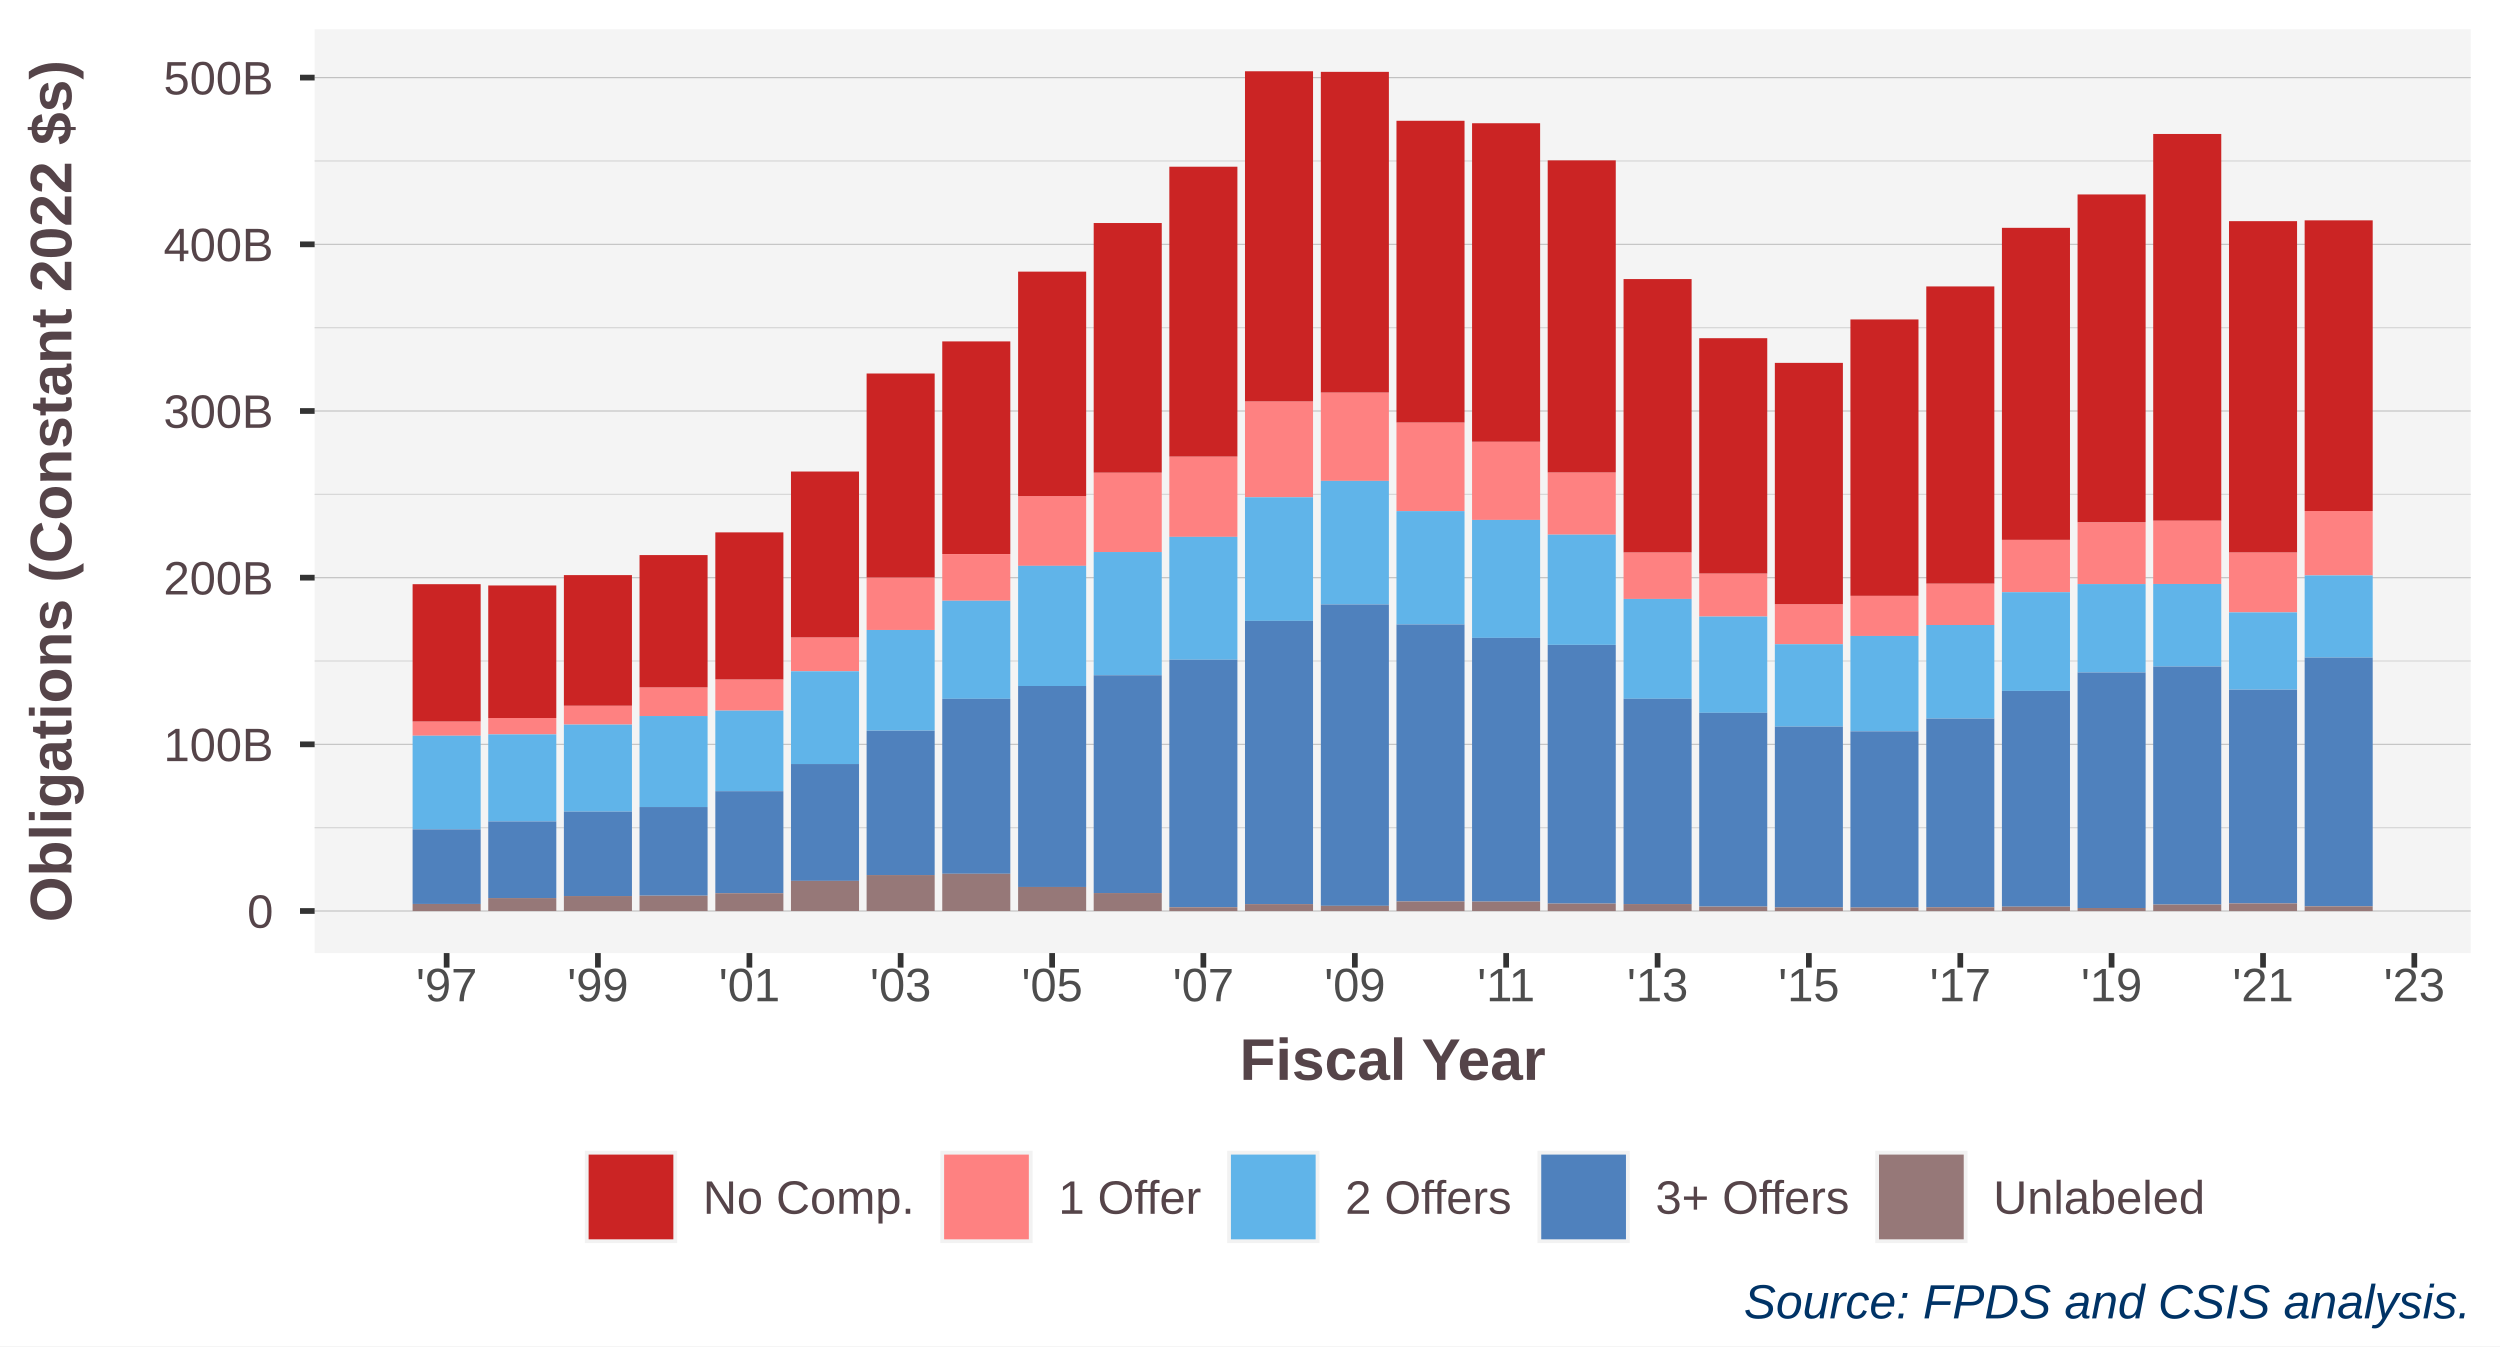
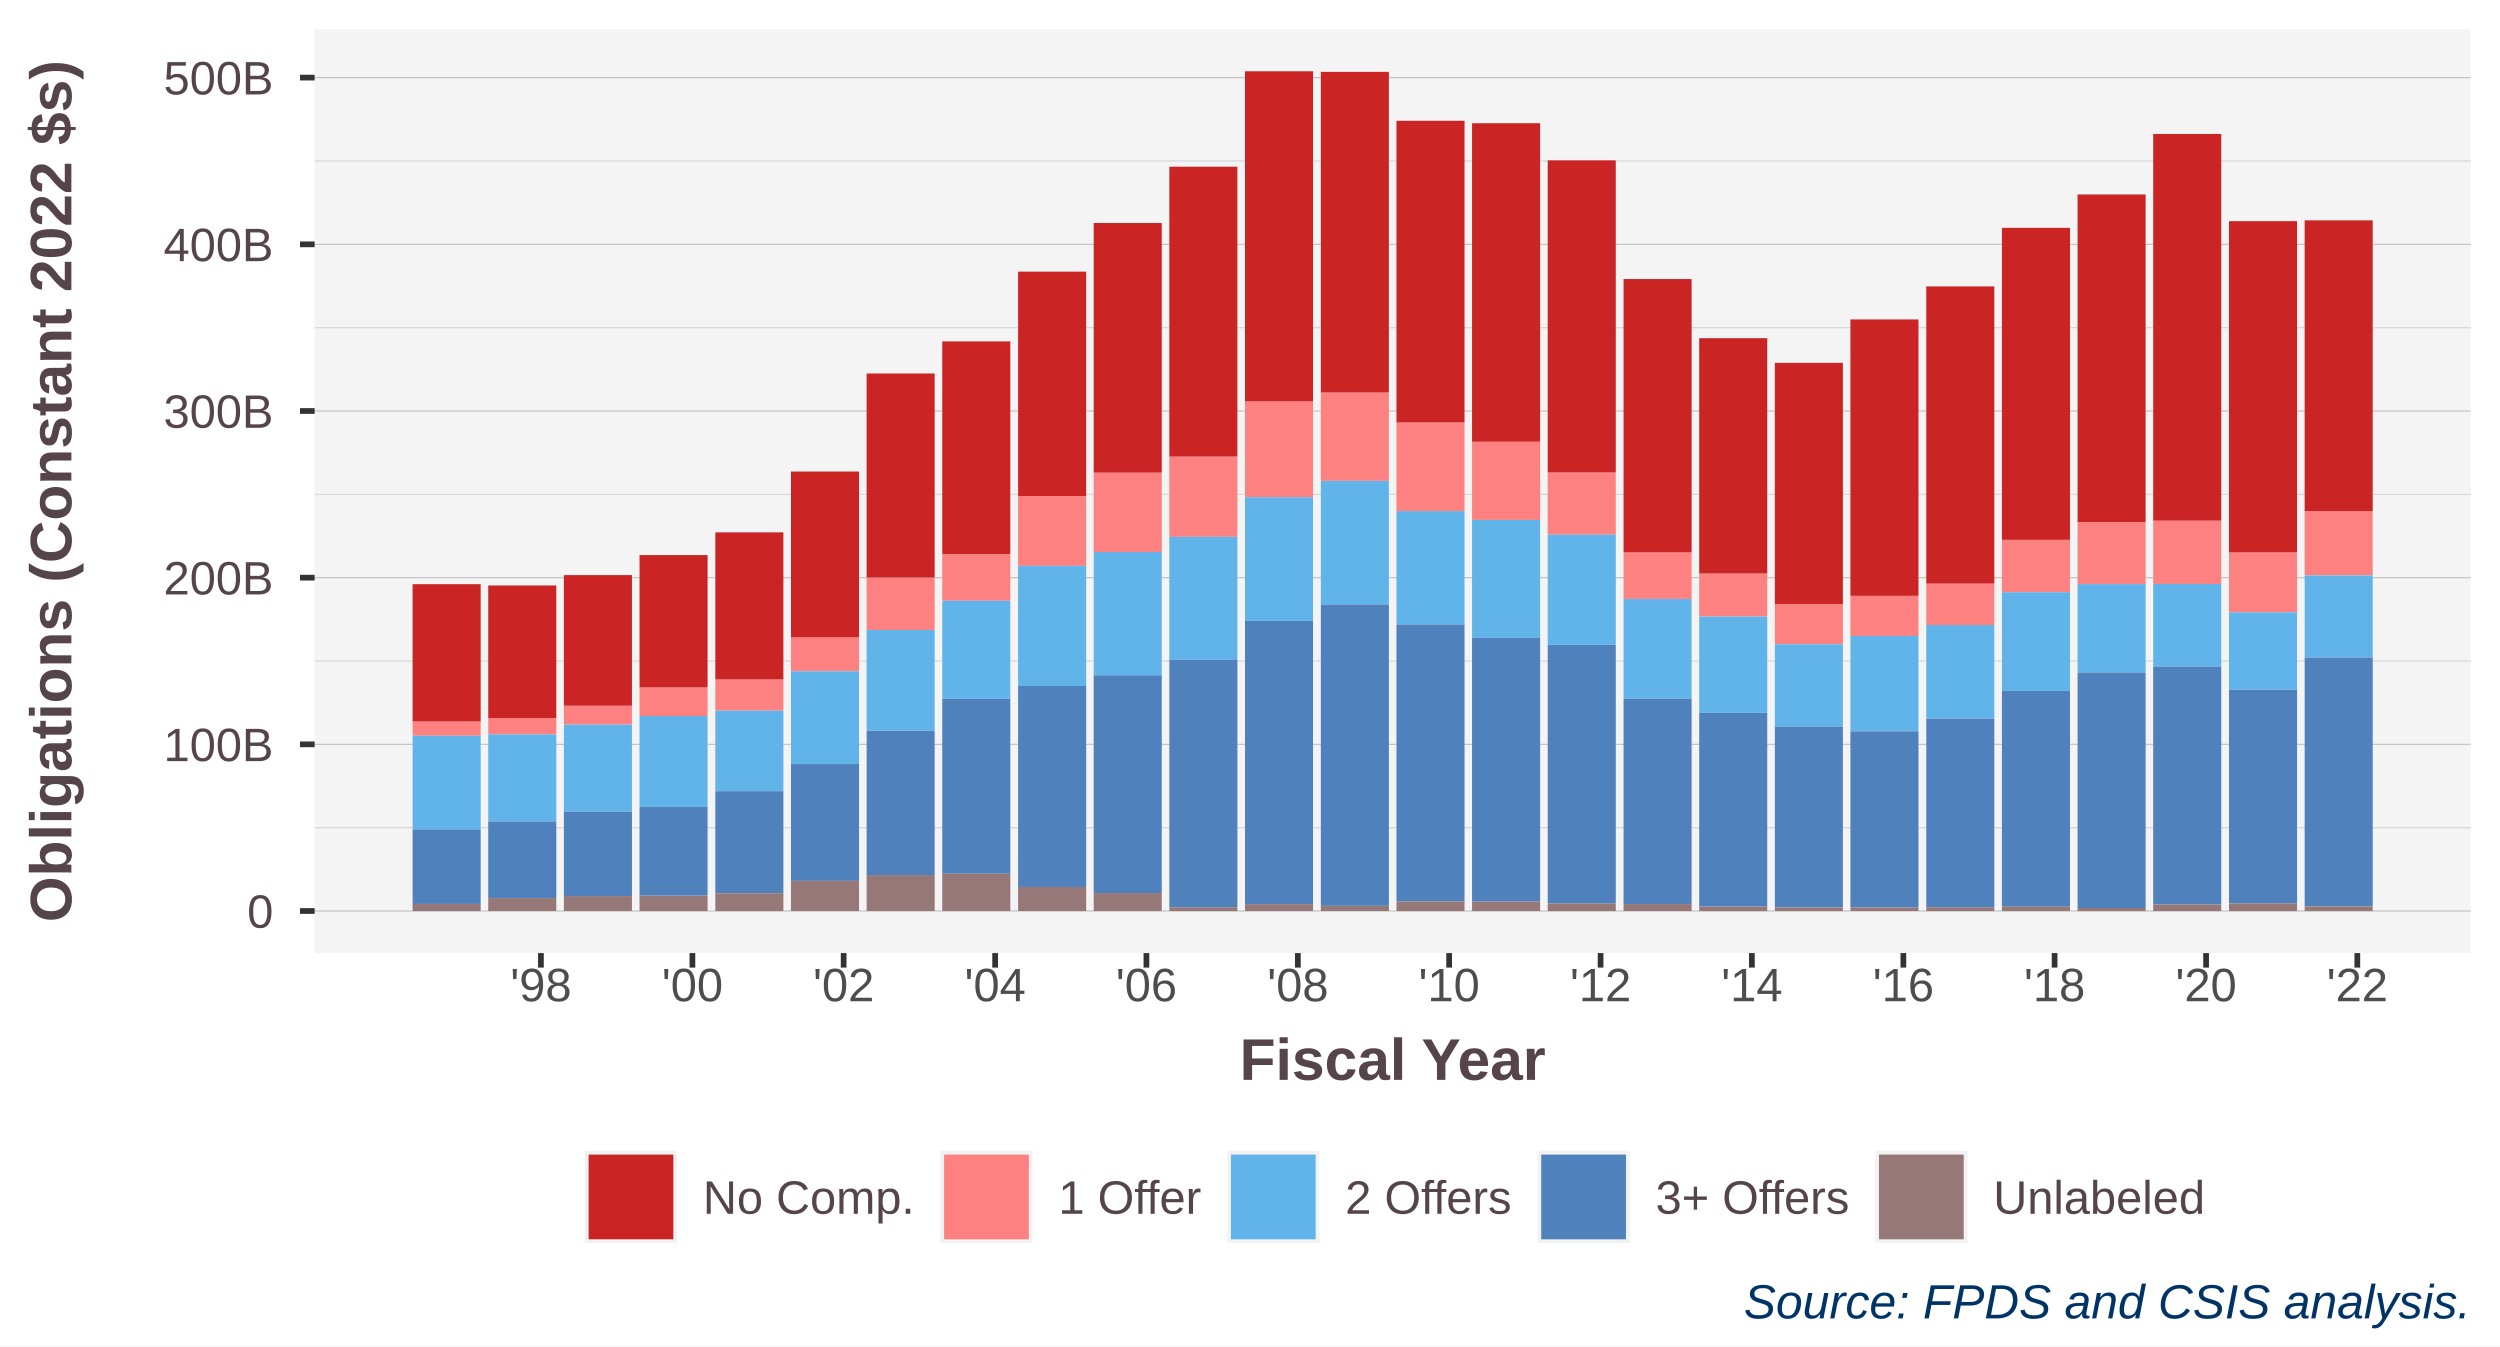
<svg xmlns="http://www.w3.org/2000/svg" class="svglite" width="468.00pt" height="252.00pt" viewBox="0 0 468.00 252.00">
  <defs>
    <style type="text/css">
    .svglite line, .svglite polyline, .svglite polygon, .svglite path, .svglite rect, .svglite circle {
      fill: none;
      stroke: #000000;
      stroke-linecap: round;
      stroke-linejoin: round;
      stroke-miterlimit: 10.00;
    }
    .svglite text {
      white-space: pre;
    }
  </style>
  </defs>
  <rect width="100%" height="100%" style="stroke: none; fill: #FFFFFF;" />
  <defs>
    <clipPath id="cpMC4wMHw0NjguMDB8MC4wMHwyNTIuMDA=">
      <rect x="0.00" y="0.00" width="468.00" height="252.00" />
    </clipPath>
  </defs>
  <g clip-path="url(#cpMC4wMHw0NjguMDB8MC4wMHwyNTIuMDA=)">
    <rect x="0" y="0.00" width="468.00" height="252.00" style="stroke-width: 1.07; stroke: #FFFFFF; fill: #FFFFFF;" />
  </g>
  <defs>
    <clipPath id="cpNTguOTB8NDYyLjUyfDUuNDh8MTc4LjQx">
      <rect x="58.90" y="5.48" width="403.62" height="172.93" />
    </clipPath>
  </defs>
  <g clip-path="url(#cpNTguOTB8NDYyLjUyfDUuNDh8MTc4LjQx)">
    <rect x="58.90" y="5.48" width="403.62" height="172.93" style="stroke-width: 1.07; stroke: none; fill: #F4F4F4;" />
    <polyline points="58.90,154.94 462.52,154.94 " style="stroke-width: 0.21; stroke: #D3D3D3; stroke-linecap: butt;" />
    <polyline points="58.90,123.74 462.52,123.74 " style="stroke-width: 0.21; stroke: #D3D3D3; stroke-linecap: butt;" />
    <polyline points="58.90,92.54 462.52,92.54 " style="stroke-width: 0.21; stroke: #D3D3D3; stroke-linecap: butt;" />
    <polyline points="58.90,61.34 462.52,61.34 " style="stroke-width: 0.21; stroke: #D3D3D3; stroke-linecap: butt;" />
    <polyline points="58.90,30.13 462.52,30.13 " style="stroke-width: 0.21; stroke: #D3D3D3; stroke-linecap: butt;" />
    <polyline points="58.90,170.54 462.52,170.54 " style="stroke-width: 0.21; stroke: #BEBEBE; stroke-linecap: butt;" />
    <polyline points="58.90,139.34 462.52,139.34 " style="stroke-width: 0.21; stroke: #BEBEBE; stroke-linecap: butt;" />
    <polyline points="58.90,108.14 462.52,108.14 " style="stroke-width: 0.21; stroke: #BEBEBE; stroke-linecap: butt;" />
    <polyline points="58.90,76.94 462.52,76.94 " style="stroke-width: 0.21; stroke: #BEBEBE; stroke-linecap: butt;" />
    <polyline points="58.90,45.74 462.52,45.74 " style="stroke-width: 0.21; stroke: #BEBEBE; stroke-linecap: butt;" />
    <polyline points="58.90,14.53 462.52,14.53 " style="stroke-width: 0.21; stroke: #BEBEBE; stroke-linecap: butt;" />
    <rect x="77.24" y="135.06" width="12.74" height="2.67" style="stroke-width: 1.07; stroke: none; stroke-linecap: butt; stroke-linejoin: miter; fill: #FE8181;" />
    <rect x="91.40" y="134.41" width="12.74" height="3.07" style="stroke-width: 1.07; stroke: none; stroke-linecap: butt; stroke-linejoin: miter; fill: #FE8181;" />
    <rect x="105.56" y="132.11" width="12.74" height="3.53" style="stroke-width: 1.07; stroke: none; stroke-linecap: butt; stroke-linejoin: miter; fill: #FE8181;" />
    <rect x="119.72" y="128.66" width="12.74" height="5.38" style="stroke-width: 1.07; stroke: none; stroke-linecap: butt; stroke-linejoin: miter; fill: #FE8181;" />
    <rect x="133.91" y="127.19" width="12.74" height="5.84" style="stroke-width: 1.07; stroke: none; stroke-linecap: butt; stroke-linejoin: miter; fill: #FE8181;" />
    <rect x="148.07" y="119.30" width="12.74" height="6.35" style="stroke-width: 1.07; stroke: none; stroke-linecap: butt; stroke-linejoin: miter; fill: #FE8181;" />
    <rect x="162.23" y="108.11" width="12.74" height="9.82" style="stroke-width: 1.07; stroke: none; stroke-linecap: butt; stroke-linejoin: miter; fill: #FE8181;" />
    <rect x="176.39" y="103.72" width="12.74" height="8.74" style="stroke-width: 1.07; stroke: none; stroke-linecap: butt; stroke-linejoin: miter; fill: #FE8181;" />
    <rect x="190.59" y="92.87" width="12.74" height="13.06" style="stroke-width: 1.07; stroke: none; stroke-linecap: butt; stroke-linejoin: miter; fill: #FE8181;" />
    <rect x="204.74" y="88.49" width="12.74" height="14.85" style="stroke-width: 1.07; stroke: none; stroke-linecap: butt; stroke-linejoin: miter; fill: #FE8181;" />
    <rect x="218.90" y="85.47" width="12.74" height="15.03" style="stroke-width: 1.07; stroke: none; stroke-linecap: butt; stroke-linejoin: miter; fill: #FE8181;" />
    <rect x="233.06" y="75.14" width="12.74" height="17.95" style="stroke-width: 1.07; stroke: none; stroke-linecap: butt; stroke-linejoin: miter; fill: #FE8181;" />
    <rect x="247.26" y="73.48" width="12.74" height="16.54" style="stroke-width: 1.07; stroke: none; stroke-linecap: butt; stroke-linejoin: miter; fill: #FE8181;" />
    <rect x="261.42" y="79.09" width="12.74" height="16.58" style="stroke-width: 1.07; stroke: none; stroke-linecap: butt; stroke-linejoin: miter; fill: #FE8181;" />
    <rect x="275.57" y="82.69" width="12.74" height="14.64" style="stroke-width: 1.07; stroke: none; stroke-linecap: butt; stroke-linejoin: miter; fill: #FE8181;" />
    <rect x="289.73" y="88.44" width="12.74" height="11.65" style="stroke-width: 1.07; stroke: none; stroke-linecap: butt; stroke-linejoin: miter; fill: #FE8181;" />
    <rect x="303.93" y="103.41" width="12.74" height="8.71" style="stroke-width: 1.07; stroke: none; stroke-linecap: butt; stroke-linejoin: miter; fill: #FE8181;" />
    <rect x="318.09" y="107.36" width="12.74" height="8.06" style="stroke-width: 1.07; stroke: none; stroke-linecap: butt; stroke-linejoin: miter; fill: #FE8181;" />
    <rect x="332.25" y="113.10" width="12.74" height="7.50" style="stroke-width: 1.07; stroke: none; stroke-linecap: butt; stroke-linejoin: miter; fill: #FE8181;" />
    <rect x="346.40" y="111.54" width="12.74" height="7.51" style="stroke-width: 1.07; stroke: none; stroke-linecap: butt; stroke-linejoin: miter; fill: #FE8181;" />
    <rect x="360.60" y="109.25" width="12.74" height="7.75" style="stroke-width: 1.07; stroke: none; stroke-linecap: butt; stroke-linejoin: miter; fill: #FE8181;" />
    <rect x="374.76" y="101.06" width="12.74" height="9.80" style="stroke-width: 1.07; stroke: none; stroke-linecap: butt; stroke-linejoin: miter; fill: #FE8181;" />
    <rect x="388.92" y="97.77" width="12.74" height="11.57" style="stroke-width: 1.07; stroke: none; stroke-linecap: butt; stroke-linejoin: miter; fill: #FE8181;" />
    <rect x="403.08" y="97.45" width="12.74" height="11.87" style="stroke-width: 1.07; stroke: none; stroke-linecap: butt; stroke-linejoin: miter; fill: #FE8181;" />
    <rect x="417.27" y="103.41" width="12.74" height="11.23" style="stroke-width: 1.07; stroke: none; stroke-linecap: butt; stroke-linejoin: miter; fill: #FE8181;" />
    <rect x="431.43" y="95.65" width="12.74" height="12.07" style="stroke-width: 1.07; stroke: none; stroke-linecap: butt; stroke-linejoin: miter; fill: #FE8181;" />
    <rect x="77.24" y="137.73" width="12.74" height="17.53" style="stroke-width: 1.07; stroke: none; stroke-linecap: butt; stroke-linejoin: miter; fill: #60B4E9;" />
    <rect x="91.40" y="137.48" width="12.74" height="16.29" style="stroke-width: 1.07; stroke: none; stroke-linecap: butt; stroke-linejoin: miter; fill: #60B4E9;" />
    <rect x="105.56" y="135.65" width="12.74" height="16.28" style="stroke-width: 1.07; stroke: none; stroke-linecap: butt; stroke-linejoin: miter; fill: #60B4E9;" />
    <rect x="119.72" y="134.04" width="12.74" height="17.04" style="stroke-width: 1.07; stroke: none; stroke-linecap: butt; stroke-linejoin: miter; fill: #60B4E9;" />
    <rect x="133.91" y="133.03" width="12.74" height="15.08" style="stroke-width: 1.07; stroke: none; stroke-linecap: butt; stroke-linejoin: miter; fill: #60B4E9;" />
    <rect x="148.07" y="125.66" width="12.74" height="17.38" style="stroke-width: 1.07; stroke: none; stroke-linecap: butt; stroke-linejoin: miter; fill: #60B4E9;" />
    <rect x="162.23" y="117.93" width="12.74" height="18.85" style="stroke-width: 1.07; stroke: none; stroke-linecap: butt; stroke-linejoin: miter; fill: #60B4E9;" />
    <rect x="176.39" y="112.46" width="12.74" height="18.36" style="stroke-width: 1.07; stroke: none; stroke-linecap: butt; stroke-linejoin: miter; fill: #60B4E9;" />
    <rect x="190.59" y="105.92" width="12.74" height="22.50" style="stroke-width: 1.07; stroke: none; stroke-linecap: butt; stroke-linejoin: miter; fill: #60B4E9;" />
    <rect x="204.74" y="103.34" width="12.74" height="23.07" style="stroke-width: 1.07; stroke: none; stroke-linecap: butt; stroke-linejoin: miter; fill: #60B4E9;" />
    <rect x="218.90" y="100.50" width="12.74" height="23.00" style="stroke-width: 1.07; stroke: none; stroke-linecap: butt; stroke-linejoin: miter; fill: #60B4E9;" />
    <rect x="233.06" y="93.09" width="12.74" height="23.14" style="stroke-width: 1.07; stroke: none; stroke-linecap: butt; stroke-linejoin: miter; fill: #60B4E9;" />
    <rect x="247.26" y="90.02" width="12.74" height="23.14" style="stroke-width: 1.07; stroke: none; stroke-linecap: butt; stroke-linejoin: miter; fill: #60B4E9;" />
    <rect x="261.42" y="95.68" width="12.74" height="21.22" style="stroke-width: 1.07; stroke: none; stroke-linecap: butt; stroke-linejoin: miter; fill: #60B4E9;" />
    <rect x="275.57" y="97.33" width="12.74" height="22.08" style="stroke-width: 1.07; stroke: none; stroke-linecap: butt; stroke-linejoin: miter; fill: #60B4E9;" />
    <rect x="289.73" y="100.09" width="12.74" height="20.63" style="stroke-width: 1.07; stroke: none; stroke-linecap: butt; stroke-linejoin: miter; fill: #60B4E9;" />
    <rect x="303.93" y="112.12" width="12.74" height="18.69" style="stroke-width: 1.07; stroke: none; stroke-linecap: butt; stroke-linejoin: miter; fill: #60B4E9;" />
    <rect x="318.09" y="115.42" width="12.74" height="18.02" style="stroke-width: 1.07; stroke: none; stroke-linecap: butt; stroke-linejoin: miter; fill: #60B4E9;" />
    <rect x="332.25" y="120.60" width="12.74" height="15.42" style="stroke-width: 1.07; stroke: none; stroke-linecap: butt; stroke-linejoin: miter; fill: #60B4E9;" />
    <rect x="346.40" y="119.05" width="12.74" height="17.84" style="stroke-width: 1.07; stroke: none; stroke-linecap: butt; stroke-linejoin: miter; fill: #60B4E9;" />
    <rect x="360.60" y="117.00" width="12.74" height="17.52" style="stroke-width: 1.07; stroke: none; stroke-linecap: butt; stroke-linejoin: miter; fill: #60B4E9;" />
    <rect x="374.76" y="110.86" width="12.74" height="18.48" style="stroke-width: 1.07; stroke: none; stroke-linecap: butt; stroke-linejoin: miter; fill: #60B4E9;" />
    <rect x="388.92" y="109.34" width="12.74" height="16.55" style="stroke-width: 1.07; stroke: none; stroke-linecap: butt; stroke-linejoin: miter; fill: #60B4E9;" />
    <rect x="403.08" y="109.32" width="12.74" height="15.46" style="stroke-width: 1.07; stroke: none; stroke-linecap: butt; stroke-linejoin: miter; fill: #60B4E9;" />
    <rect x="417.27" y="114.64" width="12.74" height="14.46" style="stroke-width: 1.07; stroke: none; stroke-linecap: butt; stroke-linejoin: miter; fill: #60B4E9;" />
    <rect x="431.43" y="107.72" width="12.74" height="15.38" style="stroke-width: 1.07; stroke: none; stroke-linecap: butt; stroke-linejoin: miter; fill: #60B4E9;" />
    <rect x="77.24" y="155.26" width="12.74" height="13.96" style="stroke-width: 1.07; stroke: none; stroke-linecap: butt; stroke-linejoin: miter; fill: #4F81BD;" />
    <rect x="91.40" y="153.77" width="12.74" height="14.35" style="stroke-width: 1.07; stroke: none; stroke-linecap: butt; stroke-linejoin: miter; fill: #4F81BD;" />
    <rect x="105.56" y="151.93" width="12.74" height="15.81" style="stroke-width: 1.07; stroke: none; stroke-linecap: butt; stroke-linejoin: miter; fill: #4F81BD;" />
    <rect x="119.72" y="151.08" width="12.74" height="16.59" style="stroke-width: 1.07; stroke: none; stroke-linecap: butt; stroke-linejoin: miter; fill: #4F81BD;" />
    <rect x="133.91" y="148.11" width="12.74" height="19.10" style="stroke-width: 1.07; stroke: none; stroke-linecap: butt; stroke-linejoin: miter; fill: #4F81BD;" />
    <rect x="148.07" y="143.03" width="12.74" height="21.87" style="stroke-width: 1.07; stroke: none; stroke-linecap: butt; stroke-linejoin: miter; fill: #4F81BD;" />
    <rect x="162.23" y="136.79" width="12.74" height="27.03" style="stroke-width: 1.07; stroke: none; stroke-linecap: butt; stroke-linejoin: miter; fill: #4F81BD;" />
    <rect x="176.39" y="130.82" width="12.74" height="32.75" style="stroke-width: 1.07; stroke: none; stroke-linecap: butt; stroke-linejoin: miter; fill: #4F81BD;" />
    <rect x="190.59" y="128.42" width="12.74" height="37.62" style="stroke-width: 1.07; stroke: none; stroke-linecap: butt; stroke-linejoin: miter; fill: #4F81BD;" />
    <rect x="204.74" y="126.41" width="12.74" height="40.77" style="stroke-width: 1.07; stroke: none; stroke-linecap: butt; stroke-linejoin: miter; fill: #4F81BD;" />
    <rect x="218.90" y="123.50" width="12.74" height="46.33" style="stroke-width: 1.07; stroke: none; stroke-linecap: butt; stroke-linejoin: miter; fill: #4F81BD;" />
    <rect x="233.06" y="116.23" width="12.74" height="53.02" style="stroke-width: 1.07; stroke: none; stroke-linecap: butt; stroke-linejoin: miter; fill: #4F81BD;" />
    <rect x="247.26" y="113.16" width="12.74" height="56.41" style="stroke-width: 1.07; stroke: none; stroke-linecap: butt; stroke-linejoin: miter; fill: #4F81BD;" />
    <rect x="261.42" y="116.90" width="12.74" height="51.85" style="stroke-width: 1.07; stroke: none; stroke-linecap: butt; stroke-linejoin: miter; fill: #4F81BD;" />
    <rect x="275.57" y="119.41" width="12.74" height="49.37" style="stroke-width: 1.07; stroke: none; stroke-linecap: butt; stroke-linejoin: miter; fill: #4F81BD;" />
    <rect x="289.73" y="120.73" width="12.74" height="48.42" style="stroke-width: 1.07; stroke: none; stroke-linecap: butt; stroke-linejoin: miter; fill: #4F81BD;" />
    <rect x="303.93" y="130.81" width="12.74" height="38.43" style="stroke-width: 1.07; stroke: none; stroke-linecap: butt; stroke-linejoin: miter; fill: #4F81BD;" />
    <rect x="318.09" y="133.44" width="12.74" height="36.27" style="stroke-width: 1.07; stroke: none; stroke-linecap: butt; stroke-linejoin: miter; fill: #4F81BD;" />
    <rect x="332.25" y="136.02" width="12.74" height="33.85" style="stroke-width: 1.07; stroke: none; stroke-linecap: butt; stroke-linejoin: miter; fill: #4F81BD;" />
    <rect x="346.40" y="136.90" width="12.74" height="32.99" style="stroke-width: 1.07; stroke: none; stroke-linecap: butt; stroke-linejoin: miter; fill: #4F81BD;" />
    <rect x="360.60" y="134.52" width="12.74" height="35.32" style="stroke-width: 1.07; stroke: none; stroke-linecap: butt; stroke-linejoin: miter; fill: #4F81BD;" />
    <rect x="374.76" y="129.34" width="12.74" height="40.39" style="stroke-width: 1.07; stroke: none; stroke-linecap: butt; stroke-linejoin: miter; fill: #4F81BD;" />
    <rect x="388.92" y="125.89" width="12.74" height="44.09" style="stroke-width: 1.07; stroke: none; stroke-linecap: butt; stroke-linejoin: miter; fill: #4F81BD;" />
    <rect x="403.08" y="124.78" width="12.74" height="44.55" style="stroke-width: 1.07; stroke: none; stroke-linecap: butt; stroke-linejoin: miter; fill: #4F81BD;" />
    <rect x="417.27" y="129.11" width="12.74" height="40.01" style="stroke-width: 1.07; stroke: none; stroke-linecap: butt; stroke-linejoin: miter; fill: #4F81BD;" />
    <rect x="431.43" y="123.10" width="12.74" height="46.55" style="stroke-width: 1.07; stroke: none; stroke-linecap: butt; stroke-linejoin: miter; fill: #4F81BD;" />
    <rect x="77.24" y="109.36" width="12.74" height="25.70" style="stroke-width: 1.07; stroke: none; stroke-linecap: butt; stroke-linejoin: miter; fill: #CB2424;" />
    <rect x="91.40" y="109.60" width="12.74" height="24.81" style="stroke-width: 1.07; stroke: none; stroke-linecap: butt; stroke-linejoin: miter; fill: #CB2424;" />
    <rect x="105.56" y="107.66" width="12.74" height="24.45" style="stroke-width: 1.07; stroke: none; stroke-linecap: butt; stroke-linejoin: miter; fill: #CB2424;" />
    <rect x="119.72" y="103.91" width="12.74" height="24.76" style="stroke-width: 1.07; stroke: none; stroke-linecap: butt; stroke-linejoin: miter; fill: #CB2424;" />
    <rect x="133.91" y="99.66" width="12.74" height="27.53" style="stroke-width: 1.07; stroke: none; stroke-linecap: butt; stroke-linejoin: miter; fill: #CB2424;" />
    <rect x="148.07" y="88.27" width="12.74" height="31.04" style="stroke-width: 1.07; stroke: none; stroke-linecap: butt; stroke-linejoin: miter; fill: #CB2424;" />
    <rect x="162.23" y="69.92" width="12.74" height="38.19" style="stroke-width: 1.07; stroke: none; stroke-linecap: butt; stroke-linejoin: miter; fill: #CB2424;" />
    <rect x="176.39" y="63.91" width="12.74" height="39.80" style="stroke-width: 1.07; stroke: none; stroke-linecap: butt; stroke-linejoin: miter; fill: #CB2424;" />
    <rect x="190.59" y="50.85" width="12.74" height="42.02" style="stroke-width: 1.07; stroke: none; stroke-linecap: butt; stroke-linejoin: miter; fill: #CB2424;" />
    <rect x="204.74" y="41.75" width="12.74" height="46.73" style="stroke-width: 1.07; stroke: none; stroke-linecap: butt; stroke-linejoin: miter; fill: #CB2424;" />
    <rect x="218.90" y="31.21" width="12.74" height="54.26" style="stroke-width: 1.07; stroke: none; stroke-linecap: butt; stroke-linejoin: miter; fill: #CB2424;" />
    <rect x="233.06" y="13.34" width="12.74" height="61.80" style="stroke-width: 1.07; stroke: none; stroke-linecap: butt; stroke-linejoin: miter; fill: #CB2424;" />
    <rect x="247.26" y="13.45" width="12.74" height="60.03" style="stroke-width: 1.07; stroke: none; stroke-linecap: butt; stroke-linejoin: miter; fill: #CB2424;" />
    <rect x="261.42" y="22.61" width="12.74" height="56.48" style="stroke-width: 1.07; stroke: none; stroke-linecap: butt; stroke-linejoin: miter; fill: #CB2424;" />
    <rect x="275.57" y="23.07" width="12.74" height="59.62" style="stroke-width: 1.07; stroke: none; stroke-linecap: butt; stroke-linejoin: miter; fill: #CB2424;" />
    <rect x="289.73" y="30.02" width="12.74" height="58.42" style="stroke-width: 1.07; stroke: none; stroke-linecap: butt; stroke-linejoin: miter; fill: #CB2424;" />
    <rect x="303.93" y="52.24" width="12.74" height="51.17" style="stroke-width: 1.07; stroke: none; stroke-linecap: butt; stroke-linejoin: miter; fill: #CB2424;" />
    <rect x="318.09" y="63.31" width="12.74" height="44.05" style="stroke-width: 1.07; stroke: none; stroke-linecap: butt; stroke-linejoin: miter; fill: #CB2424;" />
    <rect x="332.25" y="67.93" width="12.74" height="45.17" style="stroke-width: 1.07; stroke: none; stroke-linecap: butt; stroke-linejoin: miter; fill: #CB2424;" />
    <rect x="346.40" y="59.80" width="12.74" height="51.74" style="stroke-width: 1.07; stroke: none; stroke-linecap: butt; stroke-linejoin: miter; fill: #CB2424;" />
    <rect x="360.60" y="53.62" width="12.74" height="55.63" style="stroke-width: 1.07; stroke: none; stroke-linecap: butt; stroke-linejoin: miter; fill: #CB2424;" />
    <rect x="374.76" y="42.65" width="12.74" height="58.41" style="stroke-width: 1.07; stroke: none; stroke-linecap: butt; stroke-linejoin: miter; fill: #CB2424;" />
    <rect x="388.92" y="36.40" width="12.74" height="61.36" style="stroke-width: 1.07; stroke: none; stroke-linecap: butt; stroke-linejoin: miter; fill: #CB2424;" />
    <rect x="403.08" y="25.08" width="12.74" height="72.38" style="stroke-width: 1.07; stroke: none; stroke-linecap: butt; stroke-linejoin: miter; fill: #CB2424;" />
    <rect x="417.27" y="41.40" width="12.74" height="62.01" style="stroke-width: 1.07; stroke: none; stroke-linecap: butt; stroke-linejoin: miter; fill: #CB2424;" />
    <rect x="431.43" y="41.25" width="12.74" height="54.41" style="stroke-width: 1.07; stroke: none; stroke-linecap: butt; stroke-linejoin: miter; fill: #CB2424;" />
    <rect x="77.24" y="169.22" width="12.74" height="1.33" style="stroke-width: 1.07; stroke: none; stroke-linecap: butt; stroke-linejoin: miter; fill: #967878;" />
    <rect x="91.40" y="168.12" width="12.74" height="2.42" style="stroke-width: 1.07; stroke: none; stroke-linecap: butt; stroke-linejoin: miter; fill: #967878;" />
    <rect x="105.56" y="167.74" width="12.74" height="2.80" style="stroke-width: 1.07; stroke: none; stroke-linecap: butt; stroke-linejoin: miter; fill: #967878;" />
    <rect x="119.72" y="167.68" width="12.74" height="2.87" style="stroke-width: 1.07; stroke: none; stroke-linecap: butt; stroke-linejoin: miter; fill: #967878;" />
    <rect x="133.91" y="167.21" width="12.74" height="3.34" style="stroke-width: 1.07; stroke: none; stroke-linecap: butt; stroke-linejoin: miter; fill: #967878;" />
    <rect x="148.07" y="164.90" width="12.74" height="5.64" style="stroke-width: 1.07; stroke: none; stroke-linecap: butt; stroke-linejoin: miter; fill: #967878;" />
    <rect x="162.23" y="163.81" width="12.74" height="6.73" style="stroke-width: 1.07; stroke: none; stroke-linecap: butt; stroke-linejoin: miter; fill: #967878;" />
    <rect x="176.39" y="163.57" width="12.74" height="6.97" style="stroke-width: 1.07; stroke: none; stroke-linecap: butt; stroke-linejoin: miter; fill: #967878;" />
    <rect x="190.59" y="166.04" width="12.74" height="4.50" style="stroke-width: 1.07; stroke: none; stroke-linecap: butt; stroke-linejoin: miter; fill: #967878;" />
    <rect x="204.74" y="167.18" width="12.74" height="3.36" style="stroke-width: 1.07; stroke: none; stroke-linecap: butt; stroke-linejoin: miter; fill: #967878;" />
    <rect x="218.90" y="169.84" width="12.74" height="0.71" style="stroke-width: 1.07; stroke: none; stroke-linecap: butt; stroke-linejoin: miter; fill: #967878;" />
    <rect x="233.06" y="169.25" width="12.74" height="1.29" style="stroke-width: 1.07; stroke: none; stroke-linecap: butt; stroke-linejoin: miter; fill: #967878;" />
    <rect x="247.26" y="169.57" width="12.74" height="0.97" style="stroke-width: 1.07; stroke: none; stroke-linecap: butt; stroke-linejoin: miter; fill: #967878;" />
    <rect x="261.42" y="168.75" width="12.74" height="1.80" style="stroke-width: 1.07; stroke: none; stroke-linecap: butt; stroke-linejoin: miter; fill: #967878;" />
    <rect x="275.57" y="168.78" width="12.74" height="1.76" style="stroke-width: 1.07; stroke: none; stroke-linecap: butt; stroke-linejoin: miter; fill: #967878;" />
    <rect x="289.73" y="169.15" width="12.74" height="1.40" style="stroke-width: 1.07; stroke: none; stroke-linecap: butt; stroke-linejoin: miter; fill: #967878;" />
    <rect x="303.93" y="169.24" width="12.74" height="1.30" style="stroke-width: 1.07; stroke: none; stroke-linecap: butt; stroke-linejoin: miter; fill: #967878;" />
    <rect x="318.09" y="169.72" width="12.74" height="0.83" style="stroke-width: 1.07; stroke: none; stroke-linecap: butt; stroke-linejoin: miter; fill: #967878;" />
    <rect x="332.25" y="169.87" width="12.74" height="0.68" style="stroke-width: 1.07; stroke: none; stroke-linecap: butt; stroke-linejoin: miter; fill: #967878;" />
    <rect x="346.40" y="169.89" width="12.74" height="0.65" style="stroke-width: 1.07; stroke: none; stroke-linecap: butt; stroke-linejoin: miter; fill: #967878;" />
    <rect x="360.60" y="169.84" width="12.74" height="0.71" style="stroke-width: 1.07; stroke: none; stroke-linecap: butt; stroke-linejoin: miter; fill: #967878;" />
    <rect x="374.76" y="169.73" width="12.74" height="0.81" style="stroke-width: 1.07; stroke: none; stroke-linecap: butt; stroke-linejoin: miter; fill: #967878;" />
    <rect x="388.92" y="169.98" width="12.74" height="0.57" style="stroke-width: 1.07; stroke: none; stroke-linecap: butt; stroke-linejoin: miter; fill: #967878;" />
    <rect x="403.08" y="169.33" width="12.74" height="1.22" style="stroke-width: 1.07; stroke: none; stroke-linecap: butt; stroke-linejoin: miter; fill: #967878;" />
    <rect x="417.27" y="169.12" width="12.74" height="1.43" style="stroke-width: 1.07; stroke: none; stroke-linecap: butt; stroke-linejoin: miter; fill: #967878;" />
    <rect x="431.43" y="169.66" width="12.74" height="0.89" style="stroke-width: 1.07; stroke: none; stroke-linecap: butt; stroke-linejoin: miter; fill: #967878;" />
  </g>
  <g clip-path="url(#cpMC4wMHw0NjguMDB8MC4wMHwyNTIuMDA=)">
    <text x="51.17" y="173.69" text-anchor="end" style="font-size: 8.80px;fill: #554449; font-family: &quot;Arial&quot;;" textLength="4.90px" lengthAdjust="spacingAndGlyphs">0</text>
    <text x="51.17" y="142.49" text-anchor="end" style="font-size: 8.80px;fill: #554449; font-family: &quot;Arial&quot;;" textLength="20.56px" lengthAdjust="spacingAndGlyphs">100B</text>
    <text x="51.17" y="111.29" text-anchor="end" style="font-size: 8.80px;fill: #554449; font-family: &quot;Arial&quot;;" textLength="20.56px" lengthAdjust="spacingAndGlyphs">200B</text>
    <text x="51.17" y="80.09" text-anchor="end" style="font-size: 8.80px;fill: #554449; font-family: &quot;Arial&quot;;" textLength="20.56px" lengthAdjust="spacingAndGlyphs">300B</text>
    <text x="51.17" y="48.89" text-anchor="end" style="font-size: 8.80px;fill: #554449; font-family: &quot;Arial&quot;;" textLength="20.56px" lengthAdjust="spacingAndGlyphs">400B</text>
    <text x="51.17" y="17.68" text-anchor="end" style="font-size: 8.80px;fill: #554449; font-family: &quot;Arial&quot;;" textLength="20.56px" lengthAdjust="spacingAndGlyphs">500B</text>
    <polyline points="56.16,170.54 58.90,170.54 " style="stroke-width: 1.07; stroke: #333333; stroke-linecap: butt;" />
    <polyline points="56.16,139.34 58.90,139.34 " style="stroke-width: 1.07; stroke: #333333; stroke-linecap: butt;" />
    <polyline points="56.16,108.14 58.90,108.14 " style="stroke-width: 1.07; stroke: #333333; stroke-linecap: butt;" />
    <polyline points="56.16,76.94 58.90,76.94 " style="stroke-width: 1.07; stroke: #333333; stroke-linecap: butt;" />
    <polyline points="56.16,45.74 58.90,45.74 " style="stroke-width: 1.07; stroke: #333333; stroke-linecap: butt;" />
    <polyline points="56.16,14.53 58.90,14.53 " style="stroke-width: 1.07; stroke: #333333; stroke-linecap: butt;" />
-     <polyline points="83.61,181.14 83.61,178.41 " style="stroke-width: 1.07; stroke: #333333; stroke-linecap: butt;" />
-     <polyline points="111.93,181.14 111.93,178.41 " style="stroke-width: 1.07; stroke: #333333; stroke-linecap: butt;" />
-     <polyline points="140.29,181.14 140.29,178.41 " style="stroke-width: 1.07; stroke: #333333; stroke-linecap: butt;" />
-     <polyline points="168.60,181.14 168.60,178.41 " style="stroke-width: 1.07; stroke: #333333; stroke-linecap: butt;" />
-     <polyline points="196.96,181.14 196.96,178.41 " style="stroke-width: 1.07; stroke: #333333; stroke-linecap: butt;" />
-     <polyline points="225.27,181.14 225.27,178.41 " style="stroke-width: 1.07; stroke: #333333; stroke-linecap: butt;" />
-     <polyline points="253.63,181.14 253.63,178.41 " style="stroke-width: 1.07; stroke: #333333; stroke-linecap: butt;" />
-     <polyline points="281.95,181.14 281.95,178.41 " style="stroke-width: 1.07; stroke: #333333; stroke-linecap: butt;" />
-     <polyline points="310.30,181.14 310.30,178.41 " style="stroke-width: 1.07; stroke: #333333; stroke-linecap: butt;" />
-     <polyline points="338.62,181.14 338.62,178.41 " style="stroke-width: 1.07; stroke: #333333; stroke-linecap: butt;" />
-     <polyline points="366.97,181.14 366.97,178.41 " style="stroke-width: 1.07; stroke: #333333; stroke-linecap: butt;" />
-     <polyline points="395.29,181.14 395.29,178.41 " style="stroke-width: 1.07; stroke: #333333; stroke-linecap: butt;" />
-     <polyline points="423.64,181.14 423.64,178.41 " style="stroke-width: 1.07; stroke: #333333; stroke-linecap: butt;" />
-     <polyline points="451.96,181.14 451.96,178.41 " style="stroke-width: 1.07; stroke: #333333; stroke-linecap: butt;" />
-     <text x="83.61" y="187.44" text-anchor="middle" style="font-size: 8.80px;fill: #4D4D4D; font-family: &quot;Arial&quot;;" textLength="11.47px" lengthAdjust="spacingAndGlyphs">'97</text>
-     <text x="111.93" y="187.44" text-anchor="middle" style="font-size: 8.80px;fill: #4D4D4D; font-family: &quot;Arial&quot;;" textLength="11.47px" lengthAdjust="spacingAndGlyphs">'99</text>
-     <text x="140.29" y="187.44" text-anchor="middle" style="font-size: 8.80px;fill: #4D4D4D; font-family: &quot;Arial&quot;;" textLength="11.47px" lengthAdjust="spacingAndGlyphs">'01</text>
-     <text x="168.60" y="187.44" text-anchor="middle" style="font-size: 8.80px;fill: #4D4D4D; font-family: &quot;Arial&quot;;" textLength="11.47px" lengthAdjust="spacingAndGlyphs">'03</text>
-     <text x="196.96" y="187.44" text-anchor="middle" style="font-size: 8.80px;fill: #4D4D4D; font-family: &quot;Arial&quot;;" textLength="11.47px" lengthAdjust="spacingAndGlyphs">'05</text>
-     <text x="225.27" y="187.44" text-anchor="middle" style="font-size: 8.80px;fill: #4D4D4D; font-family: &quot;Arial&quot;;" textLength="11.47px" lengthAdjust="spacingAndGlyphs">'07</text>
-     <text x="253.63" y="187.44" text-anchor="middle" style="font-size: 8.80px;fill: #4D4D4D; font-family: &quot;Arial&quot;;" textLength="11.47px" lengthAdjust="spacingAndGlyphs">'09</text>
-     <text x="281.95" y="187.44" text-anchor="middle" style="font-size: 8.80px;fill: #4D4D4D; font-family: &quot;Arial&quot;;" textLength="10.81px" lengthAdjust="spacingAndGlyphs">'11</text>
-     <text x="310.30" y="187.44" text-anchor="middle" style="font-size: 8.80px;fill: #4D4D4D; font-family: &quot;Arial&quot;;" textLength="11.47px" lengthAdjust="spacingAndGlyphs">'13</text>
-     <text x="338.62" y="187.44" text-anchor="middle" style="font-size: 8.80px;fill: #4D4D4D; font-family: &quot;Arial&quot;;" textLength="11.47px" lengthAdjust="spacingAndGlyphs">'15</text>
-     <text x="366.97" y="187.44" text-anchor="middle" style="font-size: 8.80px;fill: #4D4D4D; font-family: &quot;Arial&quot;;" textLength="11.47px" lengthAdjust="spacingAndGlyphs">'17</text>
-     <text x="395.29" y="187.44" text-anchor="middle" style="font-size: 8.80px;fill: #4D4D4D; font-family: &quot;Arial&quot;;" textLength="11.47px" lengthAdjust="spacingAndGlyphs">'19</text>
-     <text x="423.64" y="187.44" text-anchor="middle" style="font-size: 8.80px;fill: #4D4D4D; font-family: &quot;Arial&quot;;" textLength="11.47px" lengthAdjust="spacingAndGlyphs">'21</text>
-     <text x="451.96" y="187.44" text-anchor="middle" style="font-size: 8.80px;fill: #4D4D4D; font-family: &quot;Arial&quot;;" textLength="11.47px" lengthAdjust="spacingAndGlyphs">'23</text>
+     <polyline points="101.26,181.14 101.26,178.41 " style="stroke-width: 1.07; stroke: #333333; stroke-linecap: butt;" />
+     <polyline points="129.62,181.14 129.62,178.41 " style="stroke-width: 1.07; stroke: #333333; stroke-linecap: butt;" />
+     <polyline points="157.93,181.14 157.93,178.41 " style="stroke-width: 1.07; stroke: #333333; stroke-linecap: butt;" />
+     <polyline points="186.29,181.14 186.29,178.41 " style="stroke-width: 1.07; stroke: #333333; stroke-linecap: butt;" />
+     <polyline points="214.61,181.14 214.61,178.41 " style="stroke-width: 1.07; stroke: #333333; stroke-linecap: butt;" />
+     <polyline points="242.96,181.14 242.96,178.41 " style="stroke-width: 1.07; stroke: #333333; stroke-linecap: butt;" />
+     <polyline points="271.28,181.14 271.28,178.41 " style="stroke-width: 1.07; stroke: #333333; stroke-linecap: butt;" />
+     <polyline points="299.63,181.14 299.63,178.41 " style="stroke-width: 1.07; stroke: #333333; stroke-linecap: butt;" />
+     <polyline points="327.95,181.14 327.95,178.41 " style="stroke-width: 1.07; stroke: #333333; stroke-linecap: butt;" />
+     <polyline points="356.31,181.14 356.31,178.41 " style="stroke-width: 1.07; stroke: #333333; stroke-linecap: butt;" />
+     <polyline points="384.62,181.14 384.62,178.41 " style="stroke-width: 1.07; stroke: #333333; stroke-linecap: butt;" />
+     <polyline points="412.98,181.14 412.98,178.41 " style="stroke-width: 1.07; stroke: #333333; stroke-linecap: butt;" />
+     <polyline points="441.29,181.14 441.29,178.41 " style="stroke-width: 1.07; stroke: #333333; stroke-linecap: butt;" />
+     <text x="101.26" y="187.44" text-anchor="middle" style="font-size: 8.80px;fill: #4D4D4D; font-family: &quot;Arial&quot;;" textLength="11.47px" lengthAdjust="spacingAndGlyphs">'98</text>
+     <text x="129.62" y="187.44" text-anchor="middle" style="font-size: 8.80px;fill: #4D4D4D; font-family: &quot;Arial&quot;;" textLength="11.47px" lengthAdjust="spacingAndGlyphs">'00</text>
+     <text x="157.93" y="187.44" text-anchor="middle" style="font-size: 8.80px;fill: #4D4D4D; font-family: &quot;Arial&quot;;" textLength="11.47px" lengthAdjust="spacingAndGlyphs">'02</text>
+     <text x="186.29" y="187.44" text-anchor="middle" style="font-size: 8.80px;fill: #4D4D4D; font-family: &quot;Arial&quot;;" textLength="11.47px" lengthAdjust="spacingAndGlyphs">'04</text>
+     <text x="214.61" y="187.44" text-anchor="middle" style="font-size: 8.80px;fill: #4D4D4D; font-family: &quot;Arial&quot;;" textLength="11.47px" lengthAdjust="spacingAndGlyphs">'06</text>
+     <text x="242.96" y="187.44" text-anchor="middle" style="font-size: 8.80px;fill: #4D4D4D; font-family: &quot;Arial&quot;;" textLength="11.47px" lengthAdjust="spacingAndGlyphs">'08</text>
+     <text x="271.28" y="187.44" text-anchor="middle" style="font-size: 8.80px;fill: #4D4D4D; font-family: &quot;Arial&quot;;" textLength="11.47px" lengthAdjust="spacingAndGlyphs">'10</text>
+     <text x="299.63" y="187.44" text-anchor="middle" style="font-size: 8.80px;fill: #4D4D4D; font-family: &quot;Arial&quot;;" textLength="11.47px" lengthAdjust="spacingAndGlyphs">'12</text>
+     <text x="327.95" y="187.44" text-anchor="middle" style="font-size: 8.80px;fill: #4D4D4D; font-family: &quot;Arial&quot;;" textLength="11.47px" lengthAdjust="spacingAndGlyphs">'14</text>
+     <text x="356.31" y="187.44" text-anchor="middle" style="font-size: 8.80px;fill: #4D4D4D; font-family: &quot;Arial&quot;;" textLength="11.47px" lengthAdjust="spacingAndGlyphs">'16</text>
+     <text x="384.62" y="187.44" text-anchor="middle" style="font-size: 8.80px;fill: #4D4D4D; font-family: &quot;Arial&quot;;" textLength="11.47px" lengthAdjust="spacingAndGlyphs">'18</text>
+     <text x="412.98" y="187.44" text-anchor="middle" style="font-size: 8.80px;fill: #4D4D4D; font-family: &quot;Arial&quot;;" textLength="11.47px" lengthAdjust="spacingAndGlyphs">'20</text>
+     <text x="441.29" y="187.44" text-anchor="middle" style="font-size: 8.80px;fill: #4D4D4D; font-family: &quot;Arial&quot;;" textLength="11.47px" lengthAdjust="spacingAndGlyphs">'22</text>
    <text x="260.71" y="202.15" text-anchor="middle" style="font-size: 11.00px; font-weight: bold;fill: #554449; font-family: &quot;Arial&quot;;" textLength="57.31px" lengthAdjust="spacingAndGlyphs">Fiscal Year</text>
    <text transform="translate(13.36,91.94) rotate(-90)" text-anchor="middle" style="font-size: 11.00px; font-weight: bold;fill: #554449; font-family: &quot;Arial&quot;;" textLength="161.41px" lengthAdjust="spacingAndGlyphs">Obligations (Constant 2022 $s)</text>
    <rect x="106.65" y="215.43" width="308.12" height="17.28" style="stroke-width: 1.07; stroke: none; fill: #FFFFFF;" />
    <rect x="109.48" y="215.43" width="17.28" height="17.28" style="stroke-width: 1.07; stroke: none; fill: #F2F2F2;" />
    <rect x="110.19" y="216.14" width="15.86" height="15.86" style="stroke-width: 1.07; stroke: none; stroke-linecap: butt; stroke-linejoin: miter; fill: #CB2424;" />
    <rect x="176.03" y="215.43" width="17.28" height="17.28" style="stroke-width: 1.07; stroke: none; fill: #F2F2F2;" />
    <rect x="176.74" y="216.14" width="15.86" height="15.86" style="stroke-width: 1.07; stroke: none; stroke-linecap: butt; stroke-linejoin: miter; fill: #FE8181;" />
    <rect x="229.72" y="215.43" width="17.28" height="17.28" style="stroke-width: 1.07; stroke: none; fill: #F2F2F2;" />
    <rect x="230.43" y="216.14" width="15.86" height="15.86" style="stroke-width: 1.07; stroke: none; stroke-linecap: butt; stroke-linejoin: miter; fill: #60B4E9;" />
    <rect x="287.81" y="215.43" width="17.28" height="17.28" style="stroke-width: 1.07; stroke: none; fill: #F2F2F2;" />
    <rect x="288.52" y="216.14" width="15.86" height="15.86" style="stroke-width: 1.07; stroke: none; stroke-linecap: butt; stroke-linejoin: miter; fill: #4F81BD;" />
    <rect x="351.04" y="215.43" width="17.28" height="17.28" style="stroke-width: 1.07; stroke: none; fill: #F2F2F2;" />
    <rect x="351.75" y="216.14" width="15.86" height="15.86" style="stroke-width: 1.07; stroke: none; stroke-linecap: butt; stroke-linejoin: miter; fill: #967878;" />
    <text x="131.59" y="227.22" style="font-size: 8.80px;fill: #554449; font-family: &quot;Arial&quot;;" textLength="39.61px" lengthAdjust="spacingAndGlyphs">No Comp.</text>
    <text x="198.14" y="227.22" style="font-size: 8.80px;fill: #554449; font-family: &quot;Arial&quot;;" textLength="26.76px" lengthAdjust="spacingAndGlyphs">1 Offer</text>
    <text x="251.83" y="227.22" style="font-size: 8.80px;fill: #554449; font-family: &quot;Arial&quot;;" textLength="31.15px" lengthAdjust="spacingAndGlyphs">2 Offers</text>
    <text x="309.92" y="227.22" style="font-size: 8.80px;fill: #554449; font-family: &quot;Arial&quot;;" textLength="36.30px" lengthAdjust="spacingAndGlyphs">3+ Offers</text>
    <text x="373.15" y="227.22" style="font-size: 8.80px;fill: #554449; font-family: &quot;Arial&quot;;" textLength="39.63px" lengthAdjust="spacingAndGlyphs">Unlabeled</text>
    <text x="462.52" y="246.80" text-anchor="end" style="font-size: 9.00px; font-style: italic;fill: #003366; font-family: &quot;Arial&quot;;" textLength="136.05px" lengthAdjust="spacingAndGlyphs">Source: FPDS and CSIS analysis.</text>
  </g>
</svg>
